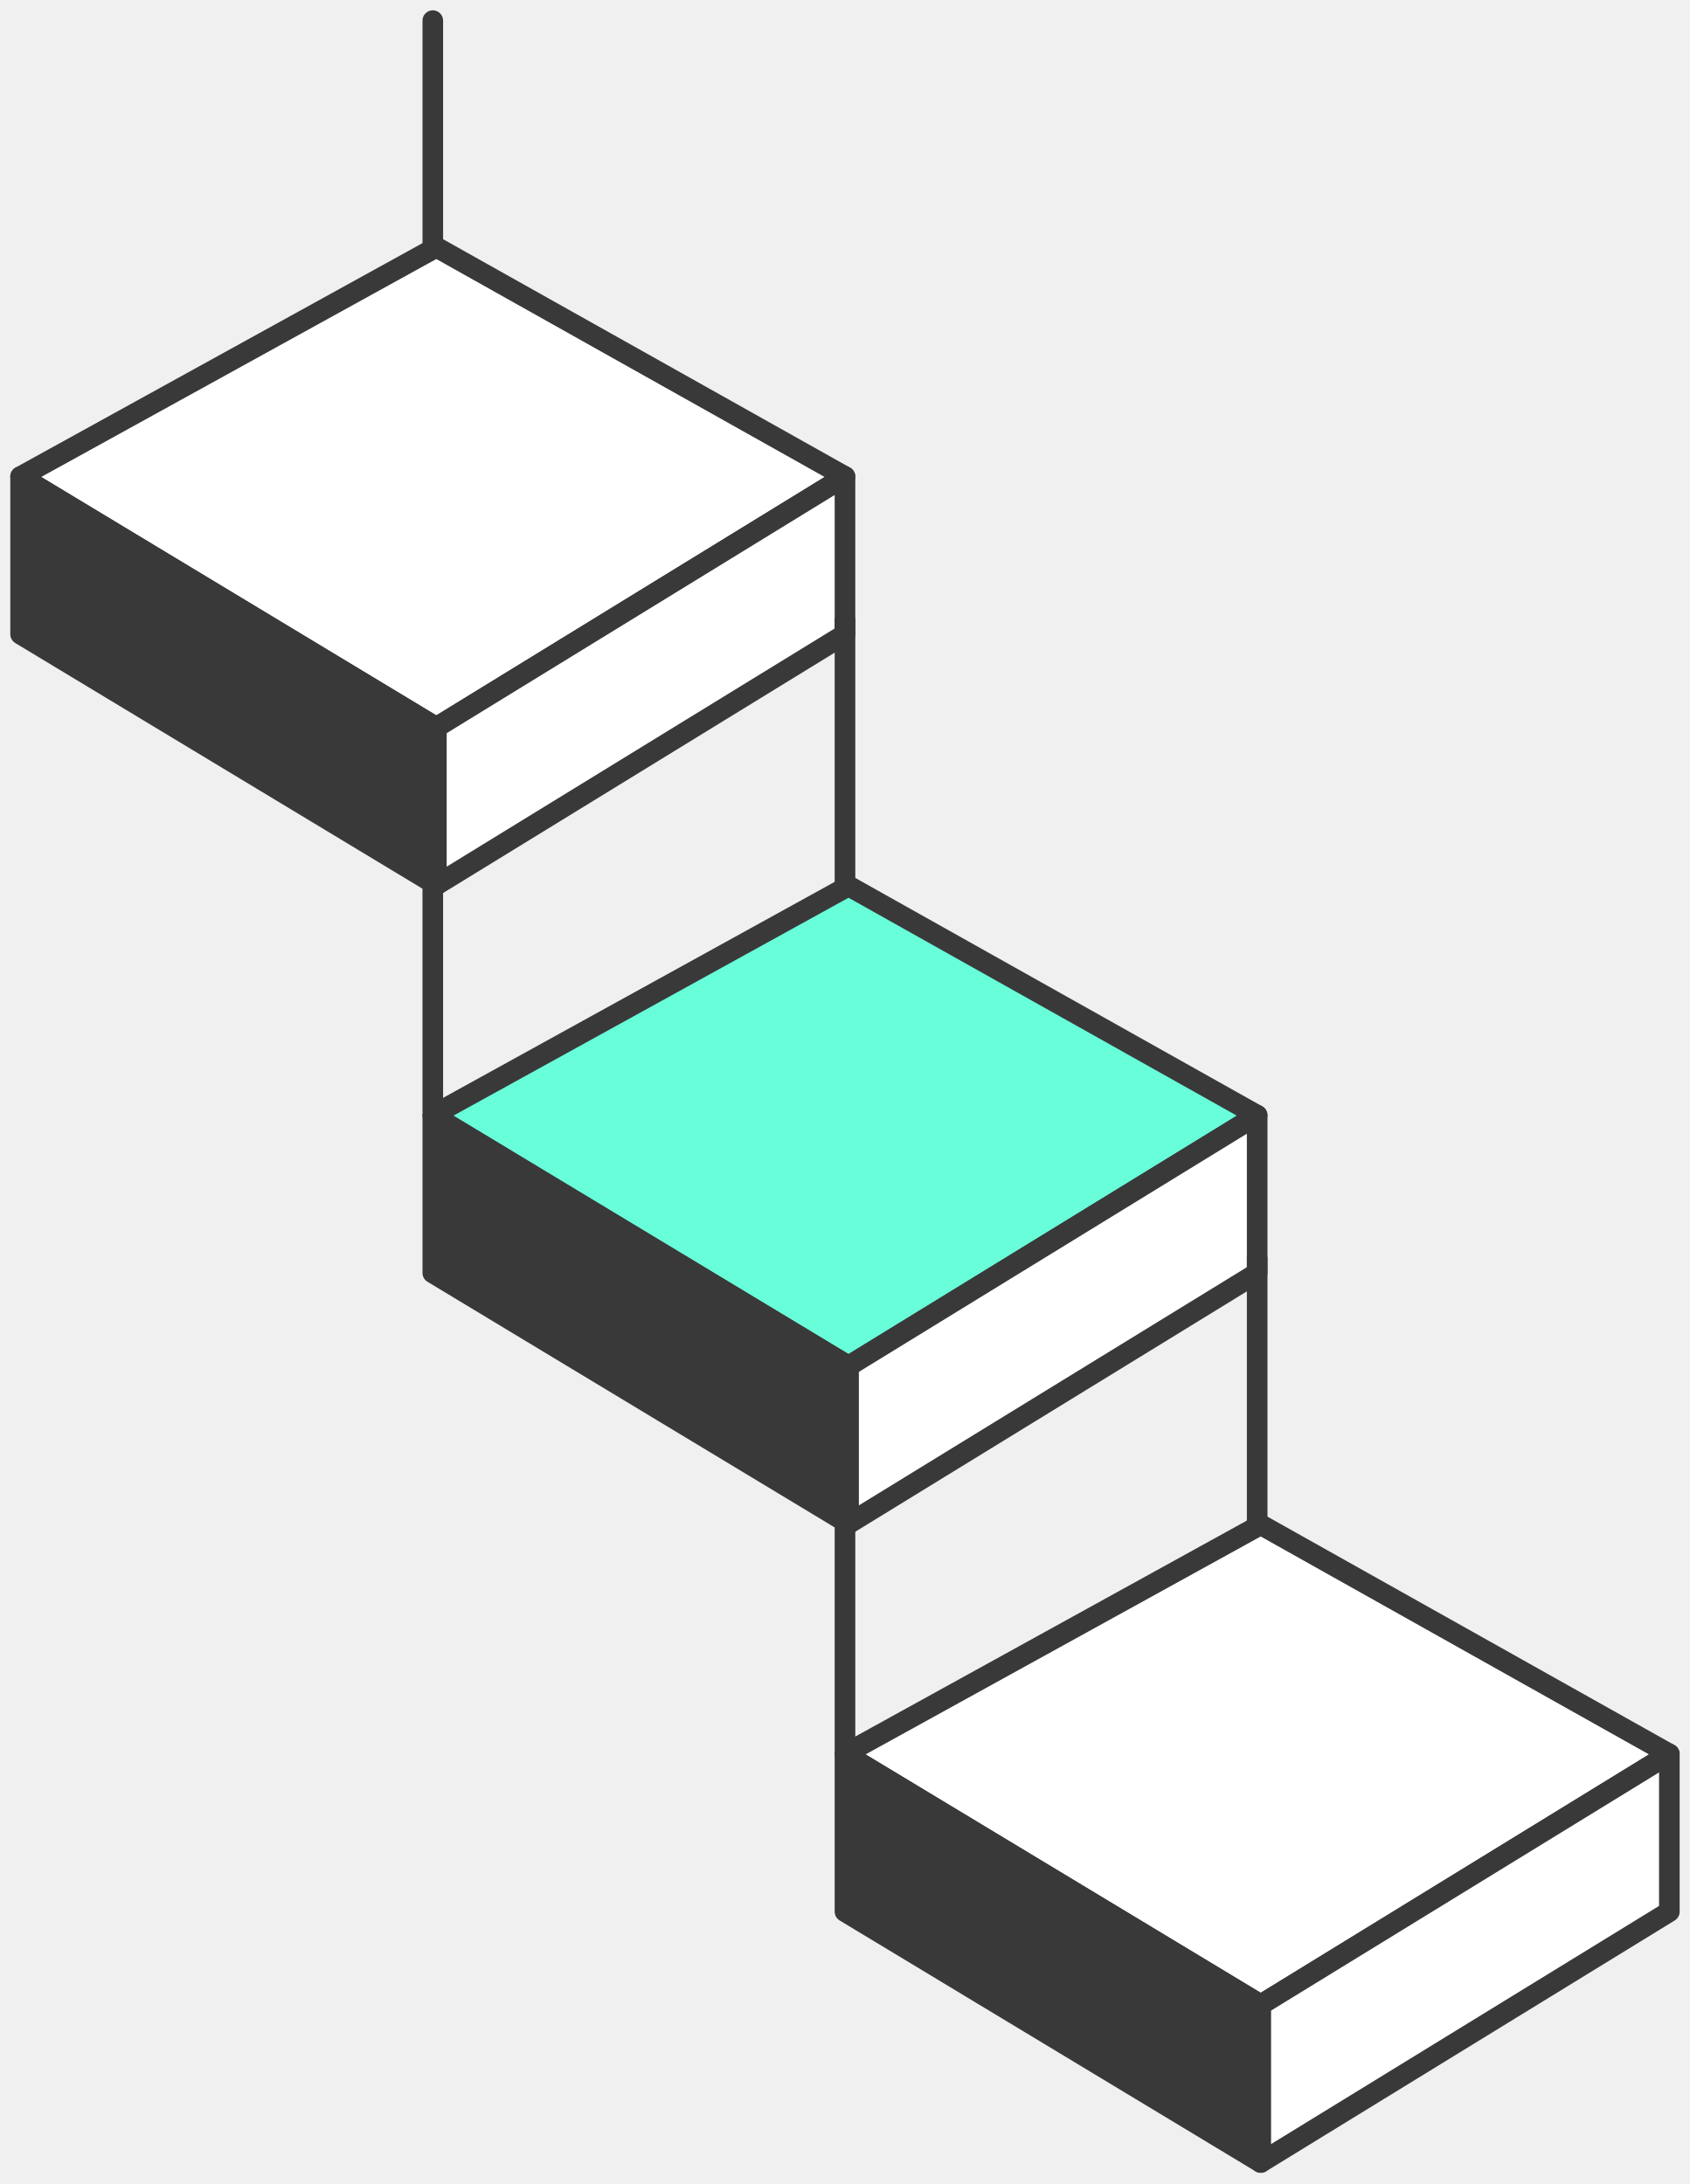
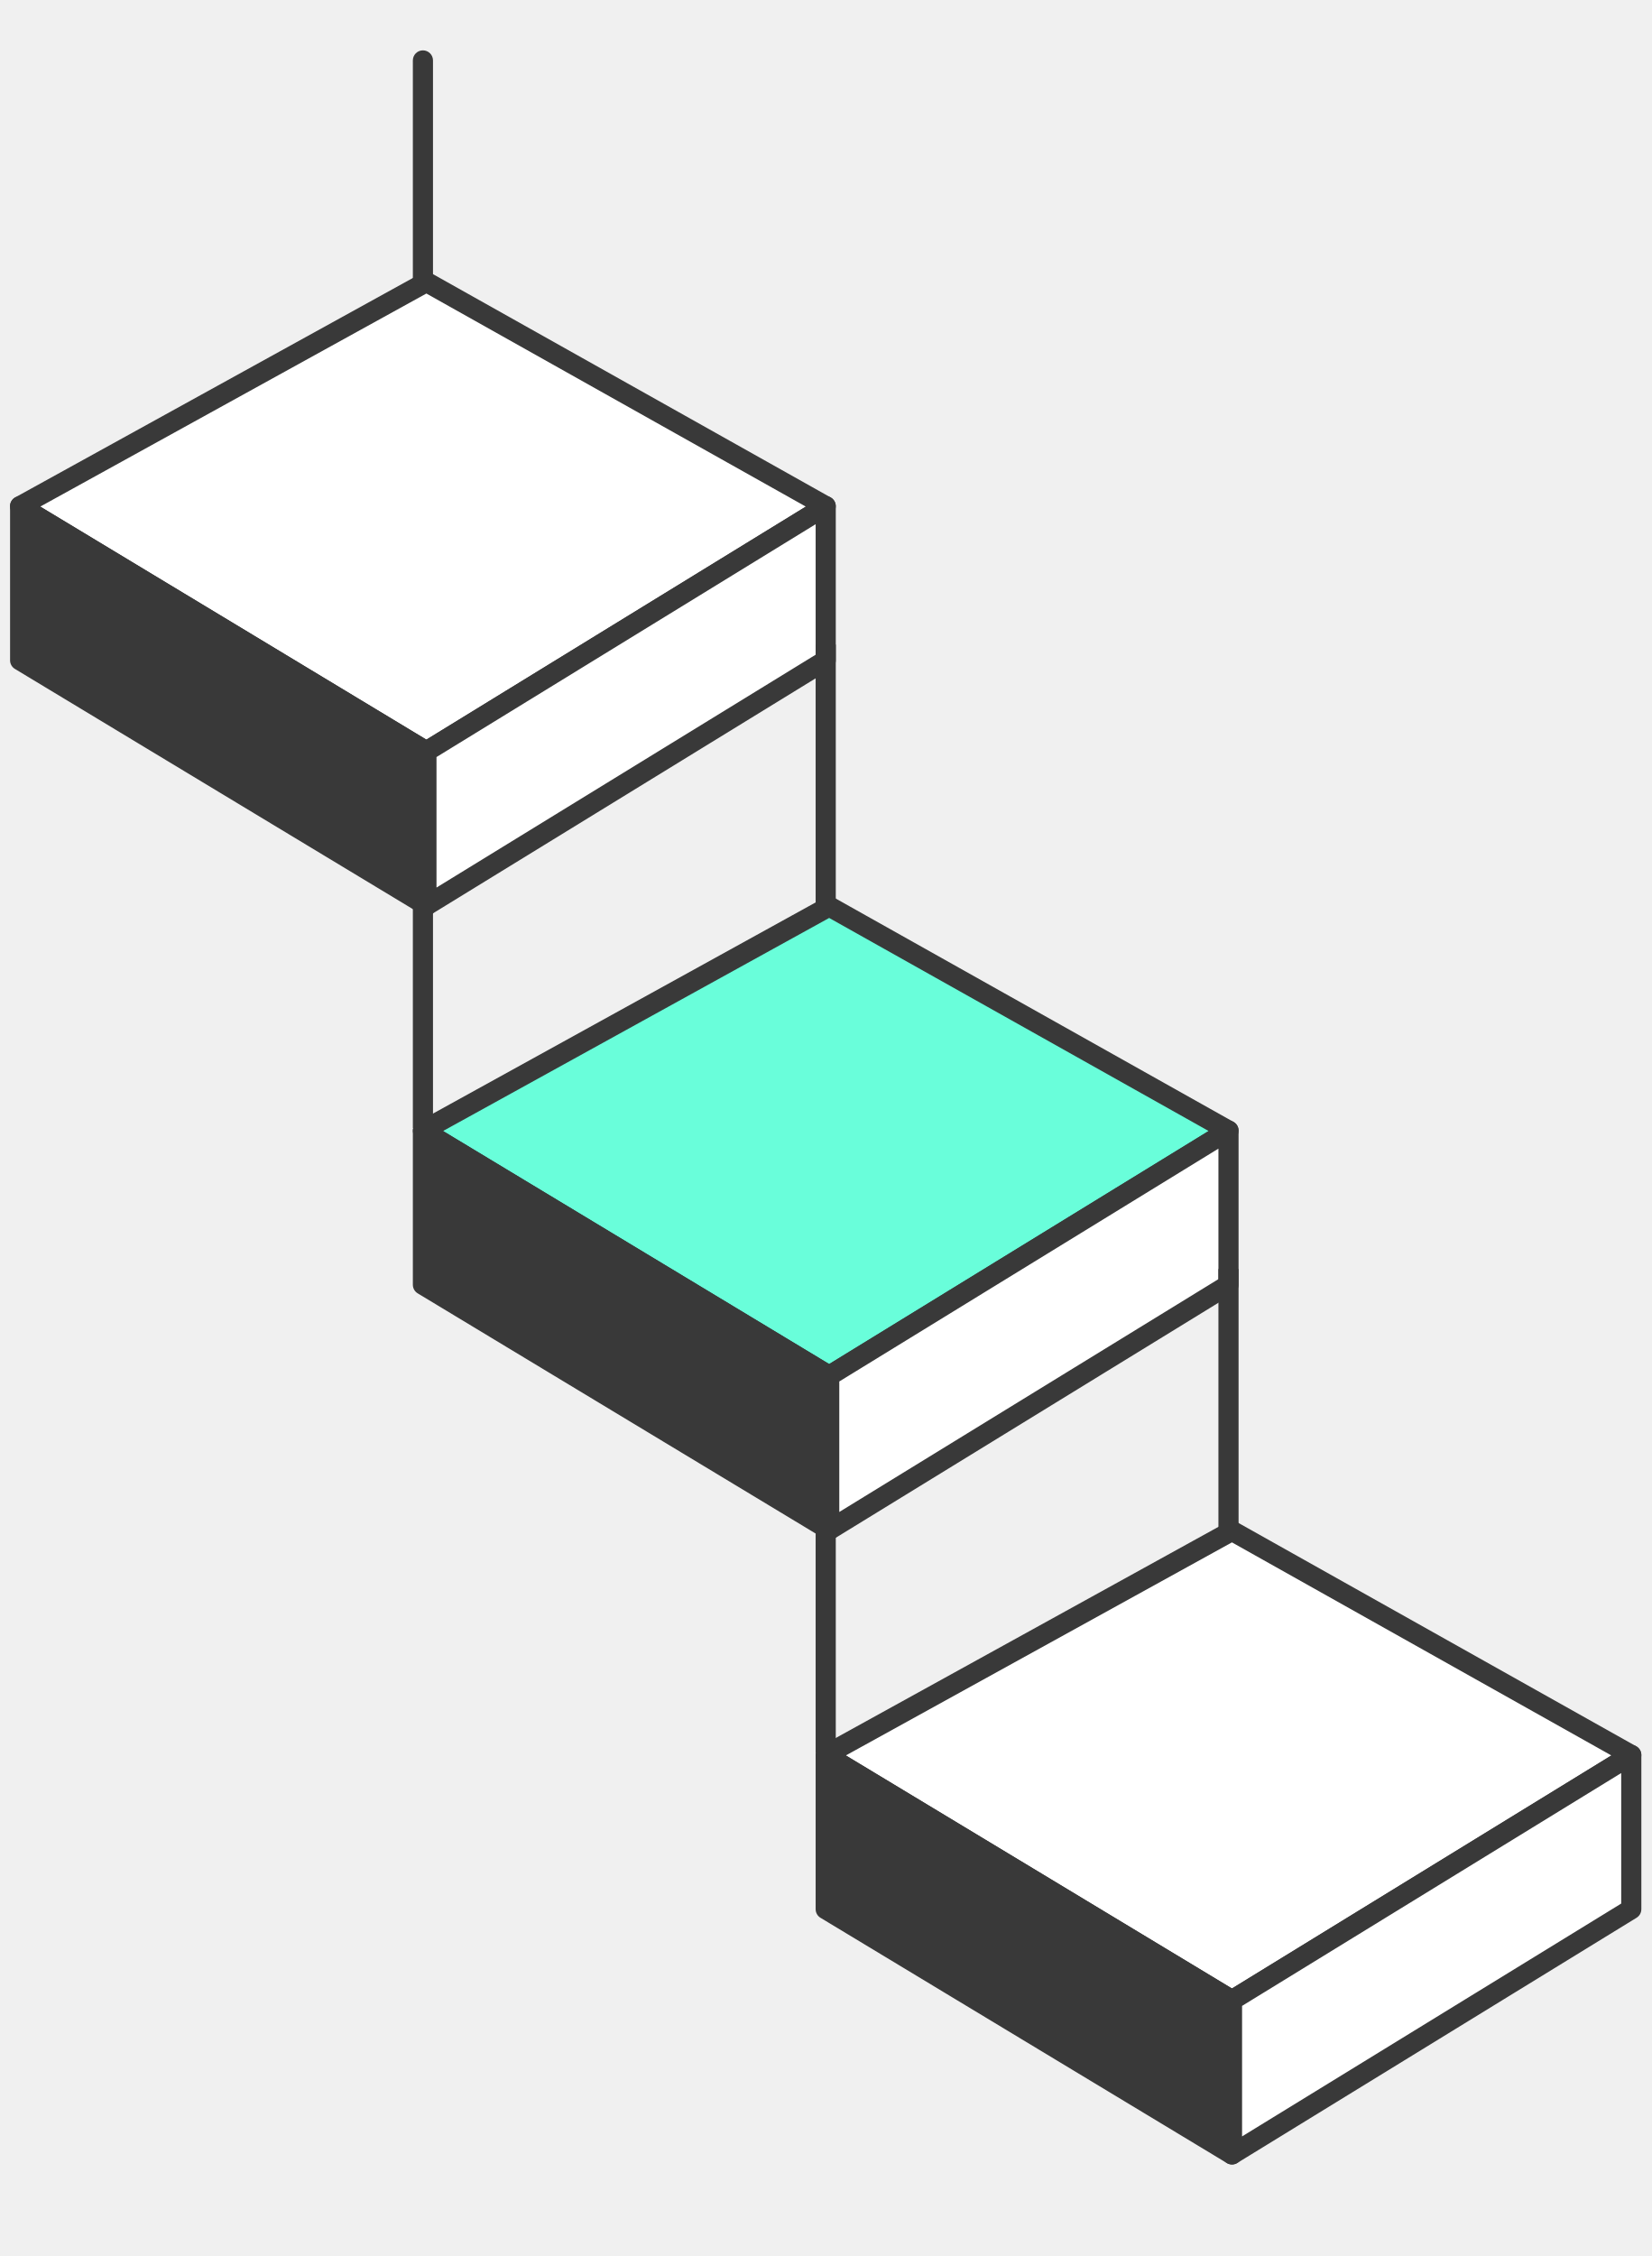
- <svg xmlns="http://www.w3.org/2000/svg" fill="none" height="106" viewBox="0 0 82 106" width="82">
-   <path d="m21.174 19.652-20.174 11.13 20.174 12.174 19.826-12.174z" stroke="#393939" stroke-linecap="round" stroke-linejoin="round" stroke-width=".563" />
-   <path d="m21.174 12-20.174 11.13 20.174 12.174 19.826-12.174z" fill="#fff" />
-   <path clip-rule="evenodd" d="m20.932 11.562c.151-.084.335-.083.486.002l19.826 11.13c.155.087.252.249.255.426.004.177-.087.343-.238.436l-19.826 12.174c-.159.098-.36.099-.52.002l-20.174-12.174c-.153-.092-.245-.259-.242-.438s.102-.342.258-.428zm-18.933 11.588 19.172 11.569 18.841-11.569-18.841-10.578z" fill="#393939" fill-rule="evenodd" />
-   <path d="m1 30.782v-7.652l20.174 12.174v7.652z" fill="#393939" />
-   <path clip-rule="evenodd" d="m.754 22.695c.157-.089.35-.086.504.007l20.174 12.174c.15.09.242.253.242.428v7.652c0 .18-.097.347-.254.435-.157.089-.35.086-.504-.007l-20.174-12.174c-.15-.09-.242-.253-.242-.428v-7.652c0-.18.097-.347.254-.435zm.746 1.321v6.484l19.174 11.57v-6.484z" fill="#393939" fill-rule="evenodd" />
-   <path d="m41 30.782v-7.652l-19.826 12.174v7.652z" fill="#fff" />
-   <path clip-rule="evenodd" d="m41.244 22.694c.158.088.256.255.256.436v7.652c0 .174-.09.335-.238.426l-19.826 12.174c-.154.095-.348.099-.506.01s-.256-.255-.256-.436v-7.652c0-.174.09-.335.238-.426l19.826-12.174c.154-.095.348-.099.506-.01zm-19.57 12.89v6.479l18.826-11.56v-6.479z" fill="#393939" fill-rule="evenodd" />
-   <path d="m61.174 81.652-20.174 11.13 20.174 12.174 19.826-12.174z" stroke="#393939" stroke-linecap="round" stroke-linejoin="round" stroke-width=".563" />
-   <path d="m61.174 74-20.174 11.13 20.174 12.174 19.826-12.174z" fill="#fff" />
-   <path clip-rule="evenodd" d="m60.932 73.562c.151-.084.335-.083.486.002l19.826 11.13c.155.087.252.249.255.426.004.177-.087.343-.238.436l-19.826 12.174c-.159.098-.36.099-.52.002l-20.174-12.174c-.153-.092-.245-.259-.242-.438s.102-.342.258-.428zm-18.933 11.588 19.172 11.569 18.841-11.569-18.841-10.578z" fill="#393939" fill-rule="evenodd" />
-   <path d="m41 92.782v-7.652l20.174 12.174v7.652z" fill="#393939" />
-   <path d="m41 85.13.258-.428c-.154-.093-.347-.096-.504-.007-.157.089-.254.255-.254.435zm0 7.652h-.5c0 .175.092.338.242.428zm20.174 12.174-.258.429c.154.093.347.096.504.007s.254-.255.254-.436zm0-7.652h.5c0-.175-.092-.338-.242-.428zm-20.674-12.174v7.652h1v-7.652zm.242 8.08 20.174 12.174.517-.857-20.174-12.174zm20.932 11.745v-7.652h-1v7.652zm-.242-8.08-20.174-12.174-.517.856 20.174 12.174z" fill="#393939" />
-   <path d="m81 92.782v-7.652l-19.826 12.174v7.652z" fill="#fff" />
-   <path clip-rule="evenodd" d="m81.244 84.694c.158.088.256.255.256.436v7.652c0 .174-.09.335-.238.426l-19.826 12.174c-.154.094-.348.098-.506.01-.158-.089-.256-.255-.256-.437v-7.652c0-.174.09-.335.238-.426l19.826-12.174c.154-.095.348-.099.506-.01zm-19.57 12.89v6.479l18.826-11.56v-6.479z" fill="#393939" fill-rule="evenodd" />
-   <path d="m41.174 50.652-20.174 11.13 20.174 12.174 19.826-12.174z" stroke="#393939" stroke-linecap="round" stroke-linejoin="round" stroke-width=".563" />
-   <path d="m41.174 43-20.174 11.13 20.174 12.174 19.826-12.174z" fill="#69feda" stroke="#393939" stroke-linecap="round" stroke-linejoin="round" />
-   <path d="m21 61.782v-7.652l20.174 12.174v7.652z" fill="#393939" />
-   <path d="m21 54.13.258-.428c-.154-.093-.347-.096-.504-.007-.157.089-.254.255-.254.435zm0 7.652h-.5c0 .175.092.338.242.428zm20.174 12.174-.258.428c.154.093.347.096.504.007.157-.089.254-.255.254-.435zm0-7.652h.5c0-.175-.092-.338-.242-.428zm-20.674-12.174v7.652h1v-7.652zm.242 8.08 20.174 12.174.517-.856-20.174-12.174zm20.932 11.746v-7.652h-1v7.652zm-.242-8.08-20.174-12.174-.517.856 20.174 12.174z" fill="#393939" />
-   <path d="m61 61.782v-7.652l-19.826 12.174v7.652z" fill="#fff" />
-   <g clip-rule="evenodd" fill-rule="evenodd">
-     <path d="m61.244 53.694c.158.088.256.255.256.436v7.652c0 .174-.09.335-.238.426l-19.826 12.174c-.154.095-.348.099-.506.01s-.256-.255-.256-.436v-7.652c0-.174.09-.335.238-.426l19.826-12.174c.154-.095.348-.099.506-.01zm-19.57 12.89v6.479l18.826-11.56v-6.479z" fill="#393939" />
-     <path d="m20.5 54v-11h1v11z" fill="#393939" />
-     <path d="m40.5 43v-13h1v13z" fill="#393939" />
-     <path d="m40.5 85v-11h1v11z" fill="#393939" />
-     <path d="m60.5 74v-13h1v13z" fill="#393939" />
-     <path d="m21 .5c.276 0 .5.224.5.5v11c0 .276-.224.5-.5.5s-.5-.224-.5-.5v-11c0-.276.224-.5.5-.5z" fill="#393939" />
+ <svg xmlns="http://www.w3.org/2000/svg" height="112" viewBox="0 0 82 112" width="82">
+   <g fill="none" fill-rule="evenodd" transform="translate(-.5)">
+     <path d="m21.674 21.652-20.174 11.13 20.174 12.174 19.826-12.174z" stroke="#393939" stroke-linecap="round" stroke-linejoin="round" stroke-width=".563" />
+     <path d="m21.674 14-20.174 11.13 20.174 12.174 19.826-12.174z" fill="#fff" fill-rule="nonzero" />
+     <path d="m21.432 13.562c.151-.084.335-.083.486.002l19.826 11.13c.155.087.252.249.255.426.004.177-.087.343-.238.436l-19.826 12.174c-.159.098-.36.099-.52.002l-20.174-12.174c-.153-.092-.245-.259-.242-.438s.102-.342.258-.428zm-18.933 11.588 19.172 11.569 18.841-11.569-18.841-10.578z" fill="#393939" />
+     <path d="m1.5 32.782v-7.652l20.174 12.174v7.652z" fill="#393939" fill-rule="nonzero" />
+     <path d="m1.254 24.695c.157-.089.35-.086.504.007l20.174 12.174c.15.09.242.253.242.428v7.652c0 .18-.097.347-.254.435-.157.089-.35.086-.504-.007l-20.174-12.174c-.15-.09-.242-.253-.242-.428v-7.652c0-.18.097-.347.254-.435zm.746 1.321v6.484l19.174 11.57v-6.484z" fill="#393939" />
+     <path d="m41.5 32.782v-7.652l-19.826 12.174v7.652z" fill="#fff" fill-rule="nonzero" />
+     <path d="m41.744 24.694c.158.088.256.255.256.436v7.652c0 .174-.09.335-.238.426l-19.826 12.174c-.154.095-.348.099-.506.01s-.256-.255-.256-.436v-7.652c0-.174.09-.335.238-.426l19.826-12.174c.154-.095.348-.099.506-.01zm-19.57 12.89v6.479l18.826-11.56v-6.479z" fill="#393939" />
+     <path d="m61.674 83.652-20.174 11.13 20.174 12.174 19.826-12.174z" stroke="#393939" stroke-linecap="round" stroke-linejoin="round" stroke-width=".563" />
+     <path d="m61.674 76-20.174 11.13 20.174 12.174 19.826-12.174z" fill="#fff" fill-rule="nonzero" />
+     <path d="m61.432 75.562c.151-.084.335-.083.486.002l19.826 11.13c.155.087.252.249.255.426.004.177-.087.343-.238.436l-19.826 12.174c-.159.098-.36.099-.52.002l-20.174-12.174c-.153-.092-.245-.259-.242-.438s.102-.342.258-.428zm-18.933 11.588 19.172 11.569 18.841-11.569-18.841-10.578z" fill="#393939" />
+     <path d="m41.5 94.782v-7.652l20.174 12.174v7.652z" fill="#393939" fill-rule="nonzero" />
+     <path d="m41.5 87.13.258-.428c-.154-.093-.347-.096-.504-.007-.157.089-.254.255-.254.435zm0 7.652h-.5c0 .175.092.338.242.428zm20.174 12.174-.258.429c.154.093.347.096.504.007s.254-.255.254-.436zm0-7.652h.5c0-.175-.092-.338-.242-.428zm-20.674-12.174v7.652h1v-7.652zm.242 8.08 20.174 12.174.517-.857-20.174-12.174zm20.932 11.745v-7.652h-1v7.652zm-.242-8.08-20.174-12.174-.517.856 20.174 12.174z" fill="#393939" fill-rule="nonzero" />
+     <path d="m81.5 94.782v-7.652l-19.826 12.174v7.652z" fill="#fff" fill-rule="nonzero" />
+     <path d="m81.744 86.694c.158.088.256.255.256.436v7.652c0 .174-.09.335-.238.426l-19.826 12.174c-.154.094-.348.098-.506.01-.158-.089-.256-.255-.256-.437v-7.652c0-.174.09-.335.238-.426l19.826-12.174c.154-.095.348-.099.506-.01zm-19.57 12.89v6.479l18.826-11.56v-6.479z" fill="#393939" />
+     <path d="m41.674 52.652-20.174 11.13 20.174 12.174 19.826-12.174z" stroke="#393939" stroke-linecap="round" stroke-linejoin="round" stroke-width=".563" />
+     <path d="m41.674 45-20.174 11.13 20.174 12.174 19.826-12.174z" fill="#69feda" fill-rule="nonzero" stroke="#393939" stroke-linecap="round" stroke-linejoin="round" />
+     <path d="m21.5 63.782v-7.652l20.174 12.174v7.652z" fill="#393939" fill-rule="nonzero" />
+     <path d="m21.5 56.13.258-.428c-.154-.093-.347-.096-.504-.007-.157.089-.254.255-.254.435zm0 7.652h-.5c0 .175.092.338.242.428zm20.174 12.174-.258.428c.154.093.347.096.504.007.157-.089.254-.255.254-.435zm0-7.652h.5c0-.175-.092-.338-.242-.428zm-20.674-12.174v7.652h1v-7.652zm.242 8.08 20.174 12.174.517-.856-20.174-12.174zm20.932 11.746v-7.652h-1v7.652zm-.242-8.08-20.174-12.174-.517.856 20.174 12.174z" fill="#393939" fill-rule="nonzero" />
+     <path d="m61.5 63.782v-7.652l-19.826 12.174v7.652z" fill="#fff" fill-rule="nonzero" />
+     <g fill="#393939">
+       <path d="m61.744 55.694c.158.088.256.255.256.436v7.652c0 .174-.09.335-.238.426l-19.826 12.174c-.154.095-.348.099-.506.01s-.256-.255-.256-.436v-7.652c0-.174.09-.335.238-.426l19.826-12.174c.154-.095.348-.099.506-.01zm-19.57 12.89v6.479l18.826-11.56v-6.479z" />
+       <path d="m21 56v-11h1v11z" />
+       <path d="m41 45v-13h1v13z" />
+       <path d="m41 87v-11h1v11z" />
+       <path d="m61 76v-13h1v13z" />
+       <path d="m21.5 2.5c.276 0 .5.224.5.5v11c0 .276-.224.5-.5.5s-.5-.224-.5-.5v-11c0-.276.224-.5.5-.5z" />
+     </g>
  </g>
</svg>
